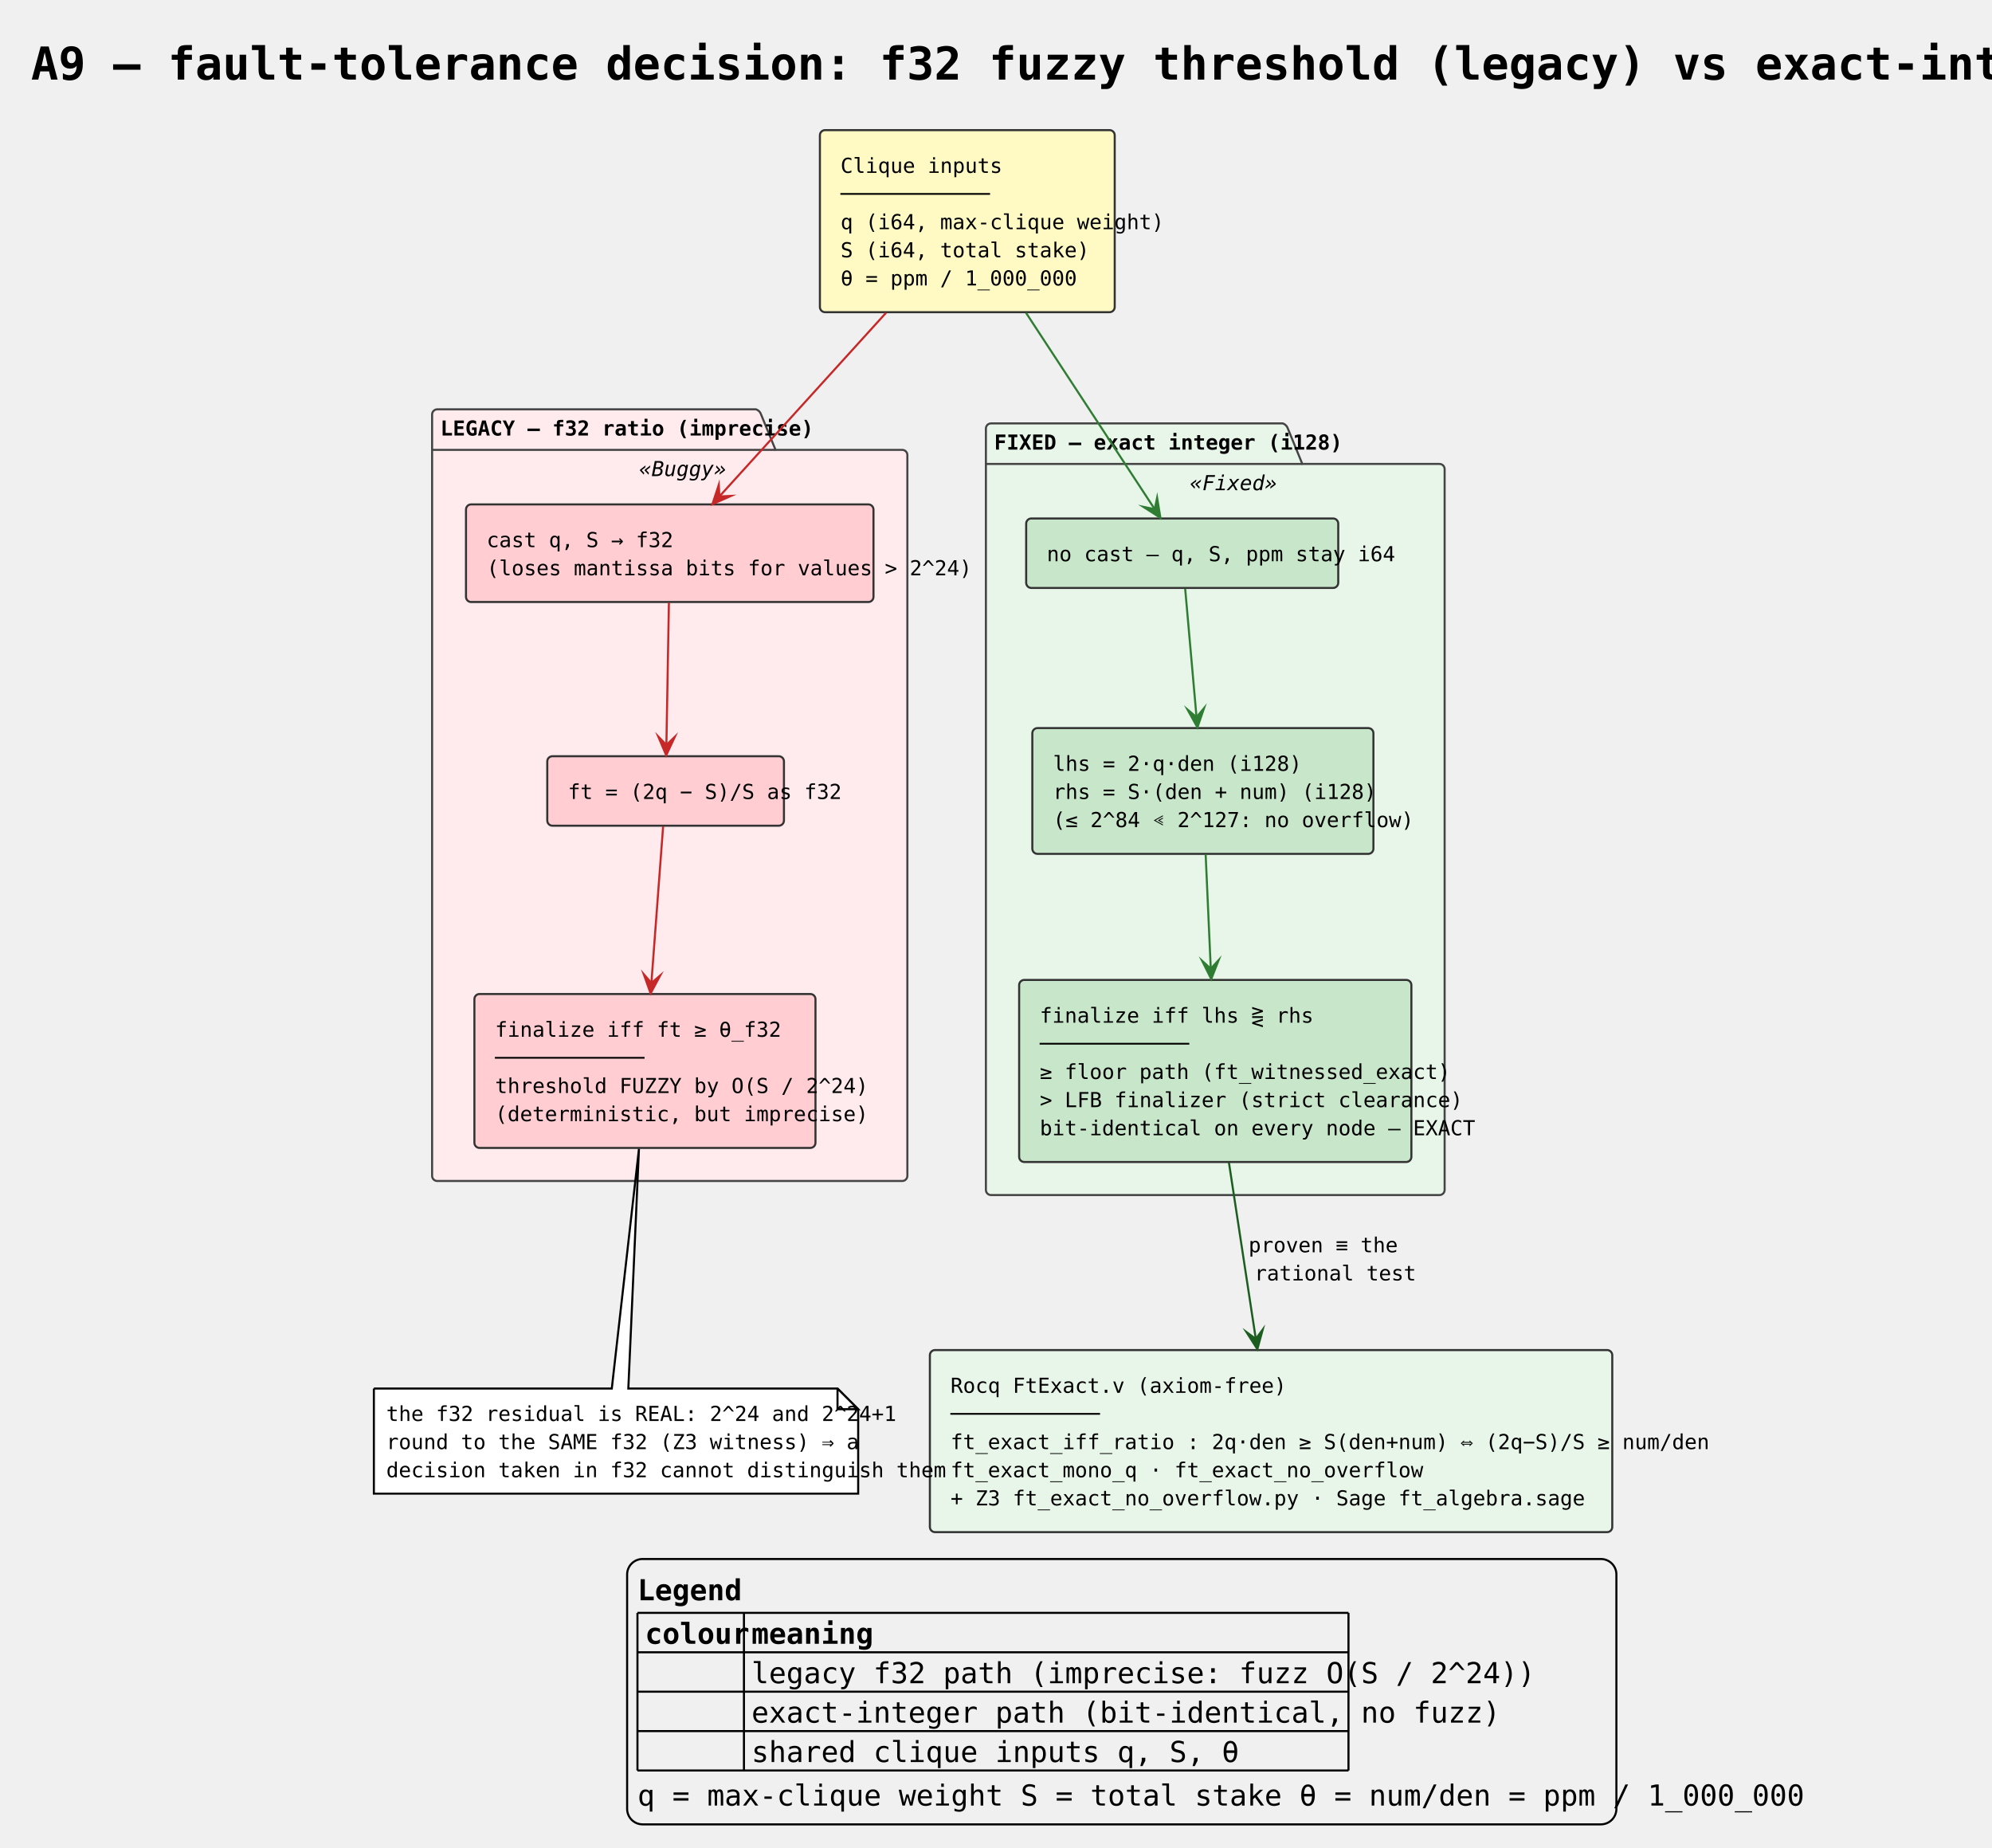
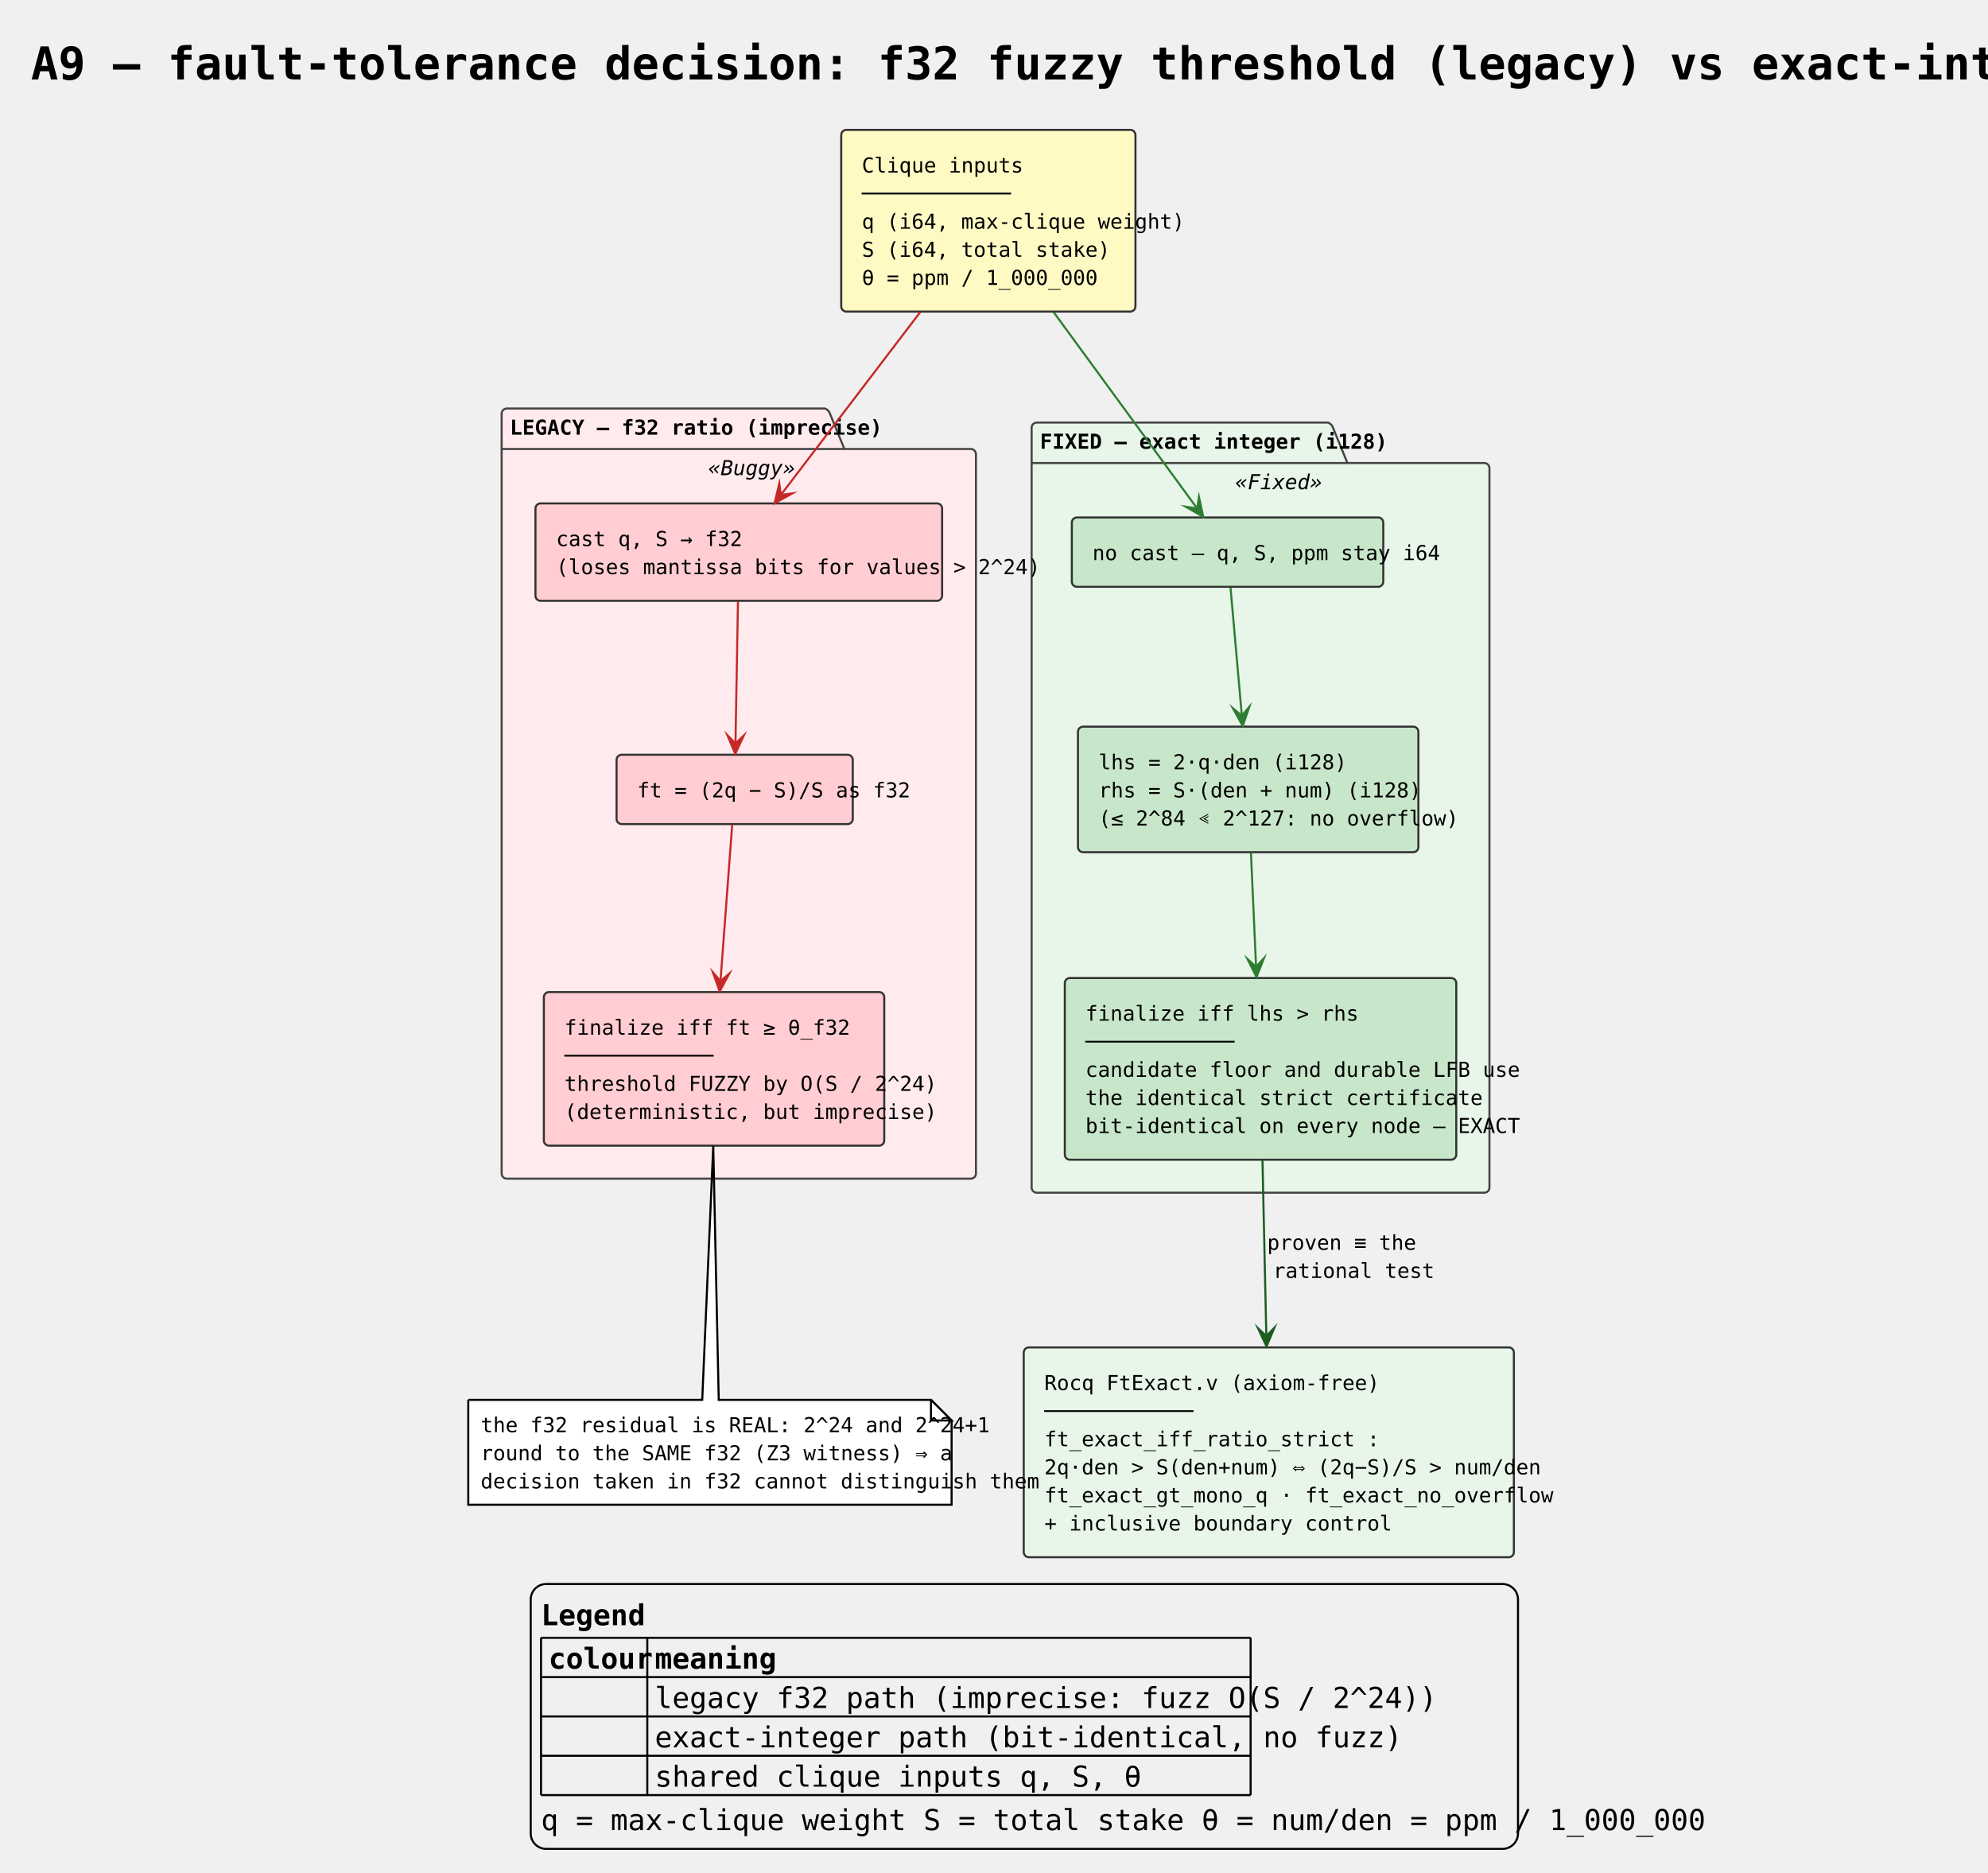
- <svg xmlns="http://www.w3.org/2000/svg" contentStyleType="text/css" data-diagram-type="DESCRIPTION" height="894px" preserveAspectRatio="none" style="width:964px;height:894px;background:#FFFFFF;" version="1.1" viewBox="0 0 964 894" width="964px" zoomAndPan="magnify">
+ <svg xmlns="http://www.w3.org/2000/svg" contentStyleType="text/css" data-diagram-type="DESCRIPTION" height="908px" preserveAspectRatio="none" style="width:964px;height:908px;background:#FFFFFF;" version="1.1" viewBox="0 0 964 908" width="964px" zoomAndPan="magnify">
  <defs>
-     <filter height="1" id="bzngs8dgv4oid0" width="1" x="0" y="0">
+     <filter height="1" id="b71wwniunpu960" width="1" x="0" y="0">
      <feFlood flood-color="#FFCDD2" result="flood" />
      <feComposite in="SourceGraphic" in2="flood" operator="over" />
    </filter>
-     <filter height="1" id="bzngs8dgv4oid1" width="1" x="0" y="0">
+     <filter height="1" id="b71wwniunpu961" width="1" x="0" y="0">
      <feFlood flood-color="#C8E6C9" result="flood" />
      <feComposite in="SourceGraphic" in2="flood" operator="over" />
    </filter>
-     <filter height="1" id="bzngs8dgv4oid2" width="1" x="0" y="0">
+     <filter height="1" id="b71wwniunpu962" width="1" x="0" y="0">
      <feFlood flood-color="#FFF9C4" result="flood" />
      <feComposite in="SourceGraphic" in2="flood" operator="over" />
    </filter>
  </defs>
  <g>
    <g class="title" data-source-line="30">
      <text fill="#000000" font-family="'monospace'" font-size="22" font-weight="700" lengthAdjust="spacing" textLength="932.165" x="15" y="38.518">A9 — fault-tolerance decision: f32 fuzzy threshold (legacy) vs exact-integer cut (fixed)</text>
    </g>
    <g class="cluster" data-qualified-name="LEGACY . f32 ratio .imprecise." data-source-line="43" id="ent0002">
-       <path d="M211.611,198.064 L365.811,198.064 A3.75,3.75 0 0 1 368.311,200.564 L375.311,217.684 L436.611,217.684 A2.5,2.5 0 0 1 439.111,220.184 L439.111,568.954 A2.5,2.5 0 0 1 436.611,571.454 L211.611,571.454 A2.5,2.5 0 0 1 209.111,568.954 L209.111,200.564 A2.5,2.5 0 0 1 211.611,198.064" fill="#FFEBEE" style="stroke:#444444;stroke-width:1;" />
-       <line style="stroke:#444444;stroke-width:1;" x1="209.111" x2="375.311" y1="217.684" y2="217.684" />
-       <text fill="#000000" font-family="'monospace'" font-size="10" font-weight="700" lengthAdjust="spacing" textLength="153.2" x="213.111" y="210.754">LEGACY — f32 ratio (imprecise)</text>
-       <text fill="#000000" font-family="'monospace'" font-size="10" font-style="italic" lengthAdjust="spacing" textLength="37.58" x="309.321" y="230.374">«Buggy»</text>
+       <path d="M245.75,198.064 L399.95,198.064 A3.75,3.75 0 0 1 402.45,200.564 L409.45,217.684 L470.75,217.684 A2.5,2.5 0 0 1 473.25,220.184 L473.25,568.954 A2.5,2.5 0 0 1 470.75,571.454 L245.75,571.454 A2.5,2.5 0 0 1 243.25,568.954 L243.25,200.564 A2.5,2.5 0 0 1 245.75,198.064" fill="#FFEBEE" style="stroke:#444444;stroke-width:1;" />
+       <line style="stroke:#444444;stroke-width:1;" x1="243.25" x2="409.45" y1="217.684" y2="217.684" />
+       <text fill="#000000" font-family="'monospace'" font-size="10" font-weight="700" lengthAdjust="spacing" textLength="153.2" x="247.25" y="210.754">LEGACY — f32 ratio (imprecise)</text>
+       <text fill="#000000" font-family="'monospace'" font-size="10" font-style="italic" lengthAdjust="spacing" textLength="37.58" x="343.46" y="230.374">«Buggy»</text>
    </g>
    <g class="cluster" data-qualified-name="FIXED . exact integer .i128." data-source-line="49" id="ent0006">
-       <path d="M479.611,204.874 L620.741,204.874 A3.75,3.75 0 0 1 623.241,207.374 L630.241,224.494 L696.611,224.494 A2.5,2.5 0 0 1 699.111,226.994 L699.111,575.764 A2.5,2.5 0 0 1 696.611,578.264 L479.611,578.264 A2.5,2.5 0 0 1 477.111,575.764 L477.111,207.374 A2.5,2.5 0 0 1 479.611,204.874" fill="#E8F5E9" style="stroke:#444444;stroke-width:1;" />
-       <line style="stroke:#444444;stroke-width:1;" x1="477.111" x2="630.241" y1="224.494" y2="224.494" />
-       <text fill="#000000" font-family="'monospace'" font-size="10" font-weight="700" lengthAdjust="spacing" textLength="140.13" x="481.111" y="217.564">FIXED — exact integer (i128)</text>
-       <text fill="#000000" font-family="'monospace'" font-size="10" font-style="italic" lengthAdjust="spacing" textLength="32.5" x="575.861" y="237.184">«Fixed»</text>
+       <path d="M502.75,204.874 L643.88,204.874 A3.75,3.75 0 0 1 646.38,207.374 L653.38,224.494 L719.75,224.494 A2.5,2.5 0 0 1 722.25,226.994 L722.25,575.764 A2.5,2.5 0 0 1 719.75,578.264 L502.75,578.264 A2.5,2.5 0 0 1 500.25,575.764 L500.25,207.374 A2.5,2.5 0 0 1 502.75,204.874" fill="#E8F5E9" style="stroke:#444444;stroke-width:1;" />
+       <line style="stroke:#444444;stroke-width:1;" x1="500.25" x2="653.38" y1="224.494" y2="224.494" />
+       <text fill="#000000" font-family="'monospace'" font-size="10" font-weight="700" lengthAdjust="spacing" textLength="140.13" x="504.25" y="217.564">FIXED — exact integer (i128)</text>
+       <text fill="#000000" font-family="'monospace'" font-size="10" font-style="italic" lengthAdjust="spacing" textLength="32.5" x="599" y="237.184">«Fixed»</text>
    </g>
    <g class="entity" data-qualified-name="LEGACY . f32 ratio .imprecise..CAST" data-source-line="44" id="ent0003">
-       <rect fill="#FFCDD2" height="47.24" rx="2.5" ry="2.5" style="stroke:#333333;stroke-width:1;" width="197.2" x="225.511" y="244.064" />
-       <text fill="#000000" font-family="'monospace'" font-size="10" lengthAdjust="spacing" textLength="66.789" x="235.511" y="264.754">cast q, S → f32</text>
-       <text fill="#000000" font-family="'monospace'" font-size="10" lengthAdjust="spacing" textLength="177.2" x="235.511" y="278.374">(loses mantissa bits for values &gt; 2^24)</text>
+       <rect fill="#FFCDD2" height="47.24" rx="2.5" ry="2.5" style="stroke:#333333;stroke-width:1;" width="197.2" x="259.65" y="244.064" />
+       <text fill="#000000" font-family="'monospace'" font-size="10" lengthAdjust="spacing" textLength="66.789" x="269.65" y="264.754">cast q, S → f32</text>
+       <text fill="#000000" font-family="'monospace'" font-size="10" lengthAdjust="spacing" textLength="177.2" x="269.65" y="278.374">(loses mantissa bits for values &gt; 2^24)</text>
    </g>
    <g class="entity" data-qualified-name="LEGACY . f32 ratio .imprecise..FT" data-source-line="45" id="ent0004">
-       <rect fill="#FFCDD2" height="33.62" rx="2.5" ry="2.5" style="stroke:#333333;stroke-width:1;" width="114.54" x="264.841" y="365.924" />
-       <text fill="#000000" font-family="'monospace'" font-size="10" lengthAdjust="spacing" textLength="94.54" x="274.841" y="386.614">ft = (2q − S)/S  as f32</text>
+       <rect fill="#FFCDD2" height="33.62" rx="2.5" ry="2.5" style="stroke:#333333;stroke-width:1;" width="114.54" x="298.98" y="365.924" />
+       <text fill="#000000" font-family="'monospace'" font-size="10" lengthAdjust="spacing" textLength="94.54" x="308.98" y="386.614">ft = (2q − S)/S  as f32</text>
    </g>
    <g class="entity" data-qualified-name="LEGACY . f32 ratio .imprecise..CMP" data-source-line="46" id="ent0005">
-       <rect fill="#FFCDD2" height="74.48" rx="2.5" ry="2.5" style="stroke:#333333;stroke-width:1;" width="165.06" x="229.581" y="480.974" />
-       <text fill="#000000" font-family="'monospace'" font-size="10" lengthAdjust="spacing" textLength="96.459" x="239.581" y="501.664">finalize iff  ft ≥ θ_f32</text>
-       <text fill="#000000" font-family="'monospace'" font-size="10" lengthAdjust="spacing" textLength="72.246" x="239.581" y="515.284">────────────</text>
-       <text fill="#000000" font-family="'monospace'" font-size="10" lengthAdjust="spacing" textLength="145.06" x="239.581" y="528.904">threshold FUZZY by O(S / 2^24)</text>
-       <text fill="#000000" font-family="'monospace'" font-size="10" lengthAdjust="spacing" textLength="137.12" x="239.581" y="542.524">(deterministic, but imprecise)</text>
+       <rect fill="#FFCDD2" height="74.48" rx="2.5" ry="2.5" style="stroke:#333333;stroke-width:1;" width="165.06" x="263.72" y="480.974" />
+       <text fill="#000000" font-family="'monospace'" font-size="10" lengthAdjust="spacing" textLength="96.459" x="273.72" y="501.664">finalize iff  ft ≥ θ_f32</text>
+       <text fill="#000000" font-family="'monospace'" font-size="10" lengthAdjust="spacing" textLength="72.246" x="273.72" y="515.284">────────────</text>
+       <text fill="#000000" font-family="'monospace'" font-size="10" lengthAdjust="spacing" textLength="145.06" x="273.72" y="528.904">threshold FUZZY by O(S / 2^24)</text>
+       <text fill="#000000" font-family="'monospace'" font-size="10" lengthAdjust="spacing" textLength="137.12" x="273.72" y="542.524">(deterministic, but imprecise)</text>
    </g>
    <g class="entity" data-qualified-name="FIXED . exact integer .i128..NOCAST" data-source-line="50" id="ent0007">
-       <rect fill="#C8E6C9" height="33.62" rx="2.5" ry="2.5" style="stroke:#333333;stroke-width:1;" width="151.02" x="496.601" y="250.874" />
-       <text fill="#000000" font-family="'monospace'" font-size="10" lengthAdjust="spacing" textLength="131.02" x="506.601" y="271.564">no cast — q, S, ppm stay i64</text>
+       <rect fill="#C8E6C9" height="33.62" rx="2.5" ry="2.5" style="stroke:#333333;stroke-width:1;" width="151.02" x="519.74" y="250.874" />
+       <text fill="#000000" font-family="'monospace'" font-size="10" lengthAdjust="spacing" textLength="131.02" x="529.74" y="271.564">no cast — q, S, ppm stay i64</text>
    </g>
    <g class="entity" data-qualified-name="FIXED . exact integer .i128..CALC" data-source-line="51" id="ent0008">
-       <rect fill="#C8E6C9" height="60.86" rx="2.5" ry="2.5" style="stroke:#333333;stroke-width:1;" width="165.068" x="499.581" y="352.304" />
-       <text fill="#000000" font-family="'monospace'" font-size="10" lengthAdjust="spacing" textLength="93.21" x="509.581" y="372.994">lhs = 2·q·den   (i128)</text>
-       <text fill="#000000" font-family="'monospace'" font-size="10" lengthAdjust="spacing" textLength="124.33" x="509.581" y="386.614">rhs = S·(den + num)   (i128)</text>
-       <text fill="#000000" font-family="'monospace'" font-size="10" lengthAdjust="spacing" textLength="145.068" x="509.581" y="400.234">(≤ 2^84 ≪ 2^127: no overflow)</text>
+       <rect fill="#C8E6C9" height="60.86" rx="2.5" ry="2.5" style="stroke:#333333;stroke-width:1;" width="165.068" x="522.72" y="352.304" />
+       <text fill="#000000" font-family="'monospace'" font-size="10" lengthAdjust="spacing" textLength="93.21" x="532.72" y="372.994">lhs = 2·q·den   (i128)</text>
+       <text fill="#000000" font-family="'monospace'" font-size="10" lengthAdjust="spacing" textLength="124.33" x="532.72" y="386.614">rhs = S·(den + num)   (i128)</text>
+       <text fill="#000000" font-family="'monospace'" font-size="10" lengthAdjust="spacing" textLength="145.068" x="532.72" y="400.234">(≤ 2^84 ≪ 2^127: no overflow)</text>
    </g>
    <g class="entity" data-qualified-name="FIXED . exact integer .i128..EXACT" data-source-line="52" id="ent0009">
-       <rect fill="#C8E6C9" height="88.1" rx="2.5" ry="2.5" style="stroke:#333333;stroke-width:1;" width="189.82" x="493.201" y="474.164" />
-       <text fill="#000000" font-family="'monospace'" font-size="10" lengthAdjust="spacing" textLength="92.799" x="503.201" y="494.854">finalize iff  lhs ⋛ rhs</text>
-       <text fill="#000000" font-family="'monospace'" font-size="10" lengthAdjust="spacing" textLength="72.246" x="503.201" y="508.474">────────────</text>
-       <text fill="#000000" font-family="'monospace'" font-size="10" lengthAdjust="spacing" textLength="156.699" x="503.201" y="522.094">≥  floor path (ft_witnessed_exact)</text>
-       <text fill="#000000" font-family="'monospace'" font-size="10" lengthAdjust="spacing" textLength="147.6" x="503.201" y="535.714">&gt;  LFB finalizer (strict clearance)</text>
-       <text fill="#000000" font-family="'monospace'" font-size="10" lengthAdjust="spacing" textLength="169.82" x="503.201" y="549.334">bit-identical on every node — EXACT</text>
+       <rect fill="#C8E6C9" height="88.1" rx="2.5" ry="2.5" style="stroke:#333333;stroke-width:1;" width="189.82" x="516.34" y="474.164" />
+       <text fill="#000000" font-family="'monospace'" font-size="10" lengthAdjust="spacing" textLength="90.14" x="526.34" y="494.854">finalize iff  lhs &gt; rhs</text>
+       <text fill="#000000" font-family="'monospace'" font-size="10" lengthAdjust="spacing" textLength="72.246" x="526.34" y="508.474">────────────</text>
+       <text fill="#000000" font-family="'monospace'" font-size="10" lengthAdjust="spacing" textLength="169.5" x="526.34" y="522.094">candidate floor and durable LFB use</text>
+       <text fill="#000000" font-family="'monospace'" font-size="10" lengthAdjust="spacing" textLength="132.92" x="526.34" y="535.714">the identical strict certificate</text>
+       <text fill="#000000" font-family="'monospace'" font-size="10" lengthAdjust="spacing" textLength="169.82" x="526.34" y="549.334">bit-identical on every node — EXACT</text>
    </g>
    <g class="entity" data-qualified-name="IN" data-source-line="41" id="ent0001">
-       <rect fill="#FFF9C4" height="88.1" rx="2.5" ry="2.5" style="stroke:#333333;stroke-width:1;" width="142.67" x="396.781" y="62.964" />
-       <text fill="#000000" font-family="'monospace'" font-size="10" lengthAdjust="spacing" textLength="61.54" x="406.781" y="83.654">Clique inputs</text>
-       <text fill="#000000" font-family="'monospace'" font-size="10" lengthAdjust="spacing" textLength="72.246" x="406.781" y="97.274">────────────</text>
-       <text fill="#000000" font-family="'monospace'" font-size="10" lengthAdjust="spacing" textLength="122.67" x="406.781" y="110.894">q  (i64, max-clique weight)</text>
-       <text fill="#000000" font-family="'monospace'" font-size="10" lengthAdjust="spacing" textLength="85.04" x="406.781" y="124.514">S  (i64, total stake)</text>
-       <text fill="#000000" font-family="'monospace'" font-size="10" lengthAdjust="spacing" textLength="96.35" x="406.781" y="138.134">θ = ppm / 1_000_000</text>
+       <rect fill="#FFF9C4" height="88.1" rx="2.5" ry="2.5" style="stroke:#333333;stroke-width:1;" width="142.67" x="407.92" y="62.964" />
+       <text fill="#000000" font-family="'monospace'" font-size="10" lengthAdjust="spacing" textLength="61.54" x="417.92" y="83.654">Clique inputs</text>
+       <text fill="#000000" font-family="'monospace'" font-size="10" lengthAdjust="spacing" textLength="72.246" x="417.92" y="97.274">────────────</text>
+       <text fill="#000000" font-family="'monospace'" font-size="10" lengthAdjust="spacing" textLength="122.67" x="417.92" y="110.894">q  (i64, max-clique weight)</text>
+       <text fill="#000000" font-family="'monospace'" font-size="10" lengthAdjust="spacing" textLength="85.04" x="417.92" y="124.514">S  (i64, total stake)</text>
+       <text fill="#000000" font-family="'monospace'" font-size="10" lengthAdjust="spacing" textLength="96.35" x="417.92" y="138.134">θ = ppm / 1_000_000</text>
    </g>
    <g class="entity" data-qualified-name="PROOF" data-source-line="55" id="ent0010">
-       <rect fill="#E8F5E9" height="88.1" rx="2.5" ry="2.5" style="stroke:#333333;stroke-width:1;" width="330.233" x="450.001" y="653.264" />
-       <text fill="#000000" font-family="'monospace'" font-size="10" lengthAdjust="spacing" textLength="126.8" x="460.001" y="673.954">Rocq FtExact.v (axiom-free)</text>
-       <text fill="#000000" font-family="'monospace'" font-size="10" lengthAdjust="spacing" textLength="72.246" x="460.001" y="687.574">────────────</text>
-       <text fill="#000000" font-family="'monospace'" font-size="10" lengthAdjust="spacing" textLength="310.233" x="460.001" y="701.194">ft_exact_iff_ratio :  2q·den ≥ S(den+num)  ⟺  (2q−S)/S ≥ num/den</text>
-       <text fill="#000000" font-family="'monospace'" font-size="10" lengthAdjust="spacing" textLength="185.36" x="460.001" y="714.814">ft_exact_mono_q · ft_exact_no_overflow</text>
-       <text fill="#000000" font-family="'monospace'" font-size="10" lengthAdjust="spacing" textLength="240.27" x="460.001" y="728.434">+ Z3 ft_exact_no_overflow.py · Sage ft_algebra.sage</text>
+       <rect fill="#E8F5E9" height="101.72" rx="2.5" ry="2.5" style="stroke:#333333;stroke-width:1;" width="237.676" x="496.42" y="653.264" />
+       <text fill="#000000" font-family="'monospace'" font-size="10" lengthAdjust="spacing" textLength="126.8" x="506.42" y="673.954">Rocq FtExact.v (axiom-free)</text>
+       <text fill="#000000" font-family="'monospace'" font-size="10" lengthAdjust="spacing" textLength="72.246" x="506.42" y="687.574">────────────</text>
+       <text fill="#000000" font-family="'monospace'" font-size="10" lengthAdjust="spacing" textLength="110" x="506.42" y="701.194">ft_exact_iff_ratio_strict :</text>
+       <text fill="#000000" font-family="'monospace'" font-size="10" lengthAdjust="spacing" textLength="217.676" x="506.42" y="714.814">2q·den &gt; S(den+num)  ⟺  (2q−S)/S &gt; num/den</text>
+       <text fill="#000000" font-family="'monospace'" font-size="10" lengthAdjust="spacing" textLength="199.56" x="506.42" y="728.434">ft_exact_gt_mono_q · ft_exact_no_overflow</text>
+       <text fill="#000000" font-family="'monospace'" font-size="10" lengthAdjust="spacing" textLength="132.88" x="506.42" y="742.054">+ inclusive boundary control</text>
    </g>
    <g class="entity" data-qualified-name="GMN18" data-source-line="66" id="ent0019">
-       <path d="M180.931,671.884 L180.931,722.744 A0,0 0 0 0 180.931,722.744 L415.301,722.744 A0,0 0 0 0 415.301,722.744 L415.301,681.884 L405.301,671.884 L304.071,671.884 L309.211,555.914 L296.071,671.884 L180.931,671.884 A0,0 0 0 0 180.931,671.884" fill="#FFFFFF" style="stroke:#000000;stroke-width:1;" />
-       <path d="M405.301,671.884 L405.301,681.884 L415.301,681.884 L405.301,671.884" fill="#FFFFFF" style="stroke:#000000;stroke-width:1;" />
-       <text fill="#000000" font-family="'monospace'" font-size="10" lengthAdjust="spacing" textLength="194.77" x="186.931" y="687.574">the f32 residual is REAL: 2^24 and 2^24+1</text>
-       <text fill="#000000" font-family="'monospace'" font-size="10" lengthAdjust="spacing" textLength="182.849" x="186.931" y="701.194">round to the SAME f32 (Z3 witness) ⇒ a</text>
-       <text fill="#000000" font-family="'monospace'" font-size="10" lengthAdjust="spacing" textLength="213.37" x="186.931" y="714.814">decision taken in f32 cannot distinguish them</text>
+       <path d="M227.07,678.694 L227.07,729.554 A0,0 0 0 0 227.07,729.554 L461.44,729.554 A0,0 0 0 0 461.44,729.554 L461.44,688.694 L451.44,678.694 L348.52,678.694 L345.86,555.544 L340.52,678.694 L227.07,678.694 A0,0 0 0 0 227.07,678.694" fill="#FFFFFF" style="stroke:#000000;stroke-width:1;" />
+       <path d="M451.44,678.694 L451.44,688.694 L461.44,688.694 L451.44,678.694" fill="#FFFFFF" style="stroke:#000000;stroke-width:1;" />
+       <text fill="#000000" font-family="'monospace'" font-size="10" lengthAdjust="spacing" textLength="194.77" x="233.07" y="694.384">the f32 residual is REAL: 2^24 and 2^24+1</text>
+       <text fill="#000000" font-family="'monospace'" font-size="10" lengthAdjust="spacing" textLength="182.849" x="233.07" y="708.004">round to the SAME f32 (Z3 witness) ⇒ a</text>
+       <text fill="#000000" font-family="'monospace'" font-size="10" lengthAdjust="spacing" textLength="213.37" x="233.07" y="721.624">decision taken in f32 cannot distinguish them</text>
    </g>
    <g class="link" data-entity-1="ent0001" data-entity-2="ent0003" data-link-type="dependency" data-source-line="57" id="lnk11">
-       <path d="M428.771,151.374 C401.621,181.284 369.981,216.151 348.131,240.231" fill="none" id="IN-to-CAST" style="stroke:#C62828;stroke-width:1;" />
-       <polygon fill="#C62828" points="344.771,243.934,353.781,239.957,348.131,240.231,347.856,234.581,344.771,243.934" style="stroke:#C62828;stroke-width:1;stroke-linejoin:miter;stroke-miterlimit:10;" />
+       <path d="M446.19,151.374 C423.38,181.284 397.001,215.878 378.641,239.958" fill="none" id="IN-to-CAST" style="stroke:#C62828;stroke-width:1;" />
+       <polygon fill="#C62828" points="375.61,243.934,384.248,239.202,378.641,239.958,377.886,234.352,375.61,243.934" style="stroke:#C62828;stroke-width:1;stroke-linejoin:miter;stroke-miterlimit:10;" />
    </g>
    <g class="link" data-entity-1="ent0003" data-entity-2="ent0004" data-link-type="dependency" data-source-line="58" id="lnk12">
-       <path d="M323.711,291.564 C323.321,313.494 322.841,341.065 322.491,360.475" fill="none" id="CAST-to-FT" style="stroke:#C62828;stroke-width:1;" />
-       <polygon fill="#C62828" points="322.401,365.474,326.562,356.548,322.491,360.475,318.564,356.403,322.401,365.474" style="stroke:#C62828;stroke-width:1;stroke-linejoin:miter;stroke-miterlimit:10;" />
+       <path d="M357.85,291.564 C357.46,313.494 356.98,341.065 356.63,360.475" fill="none" id="CAST-to-FT" style="stroke:#C62828;stroke-width:1;" />
+       <polygon fill="#C62828" points="356.54,365.474,360.701,356.548,356.63,360.475,352.703,356.403,356.54,365.474" style="stroke:#C62828;stroke-width:1;stroke-linejoin:miter;stroke-miterlimit:10;" />
    </g>
    <g class="link" data-entity-1="ent0004" data-entity-2="ent0005" data-link-type="dependency" data-source-line="59" id="lnk13">
-       <path d="M320.911,399.834 C319.421,419.734 317.216,449.218 315.226,475.678" fill="none" id="FT-to-CMP" style="stroke:#C62828;stroke-width:1;" />
-       <polygon fill="#C62828" points="314.851,480.664,319.515,471.989,315.226,475.678,311.537,471.389,314.851,480.664" style="stroke:#C62828;stroke-width:1;stroke-linejoin:miter;stroke-miterlimit:10;" />
+       <path d="M355.05,399.834 C353.56,419.734 351.355,449.218 349.365,475.678" fill="none" id="FT-to-CMP" style="stroke:#C62828;stroke-width:1;" />
+       <polygon fill="#C62828" points="348.99,480.664,353.654,471.989,349.365,475.678,345.676,471.389,348.99,480.664" style="stroke:#C62828;stroke-width:1;stroke-linejoin:miter;stroke-miterlimit:10;" />
    </g>
    <g class="link" data-entity-1="ent0001" data-entity-2="ent0007" data-link-type="dependency" data-source-line="60" id="lnk14">
-       <path d="M496.531,151.374 C518.061,184.224 543.699,223.333 558.819,246.393" fill="none" id="IN-to-NOCAST" style="stroke:#2E7D32;stroke-width:1;" />
-       <polygon fill="#2E7D32" points="561.561,250.574,559.971,240.854,558.819,246.393,553.281,245.241,561.561,250.574" style="stroke:#2E7D32;stroke-width:1;stroke-linejoin:miter;stroke-miterlimit:10;" />
+       <path d="M510.95,151.374 C534.97,184.224 563.658,223.479 580.528,246.539" fill="none" id="IN-to-NOCAST" style="stroke:#2E7D32;stroke-width:1;" />
+       <polygon fill="#2E7D32" points="583.48,250.574,581.394,240.949,580.528,246.539,574.938,245.672,583.48,250.574" style="stroke:#2E7D32;stroke-width:1;stroke-linejoin:miter;stroke-miterlimit:10;" />
    </g>
    <g class="link" data-entity-1="ent0007" data-entity-2="ent0008" data-link-type="dependency" data-source-line="61" id="lnk15">
-       <path d="M573.551,284.884 C575.091,302.344 577.14,325.534 579.04,347.004" fill="none" id="NOCAST-to-CALC" style="stroke:#2E7D32;stroke-width:1;" />
-       <polygon fill="#2E7D32" points="579.481,351.984,582.672,342.666,579.04,347.004,574.703,343.372,579.481,351.984" style="stroke:#2E7D32;stroke-width:1;stroke-linejoin:miter;stroke-miterlimit:10;" />
+       <path d="M596.69,284.884 C598.23,302.344 600.279,325.534 602.179,347.004" fill="none" id="NOCAST-to-CALC" style="stroke:#2E7D32;stroke-width:1;" />
+       <polygon fill="#2E7D32" points="602.62,351.984,605.811,342.666,602.179,347.004,597.842,343.372,602.62,351.984" style="stroke:#2E7D32;stroke-width:1;stroke-linejoin:miter;stroke-miterlimit:10;" />
    </g>
    <g class="link" data-entity-1="ent0008" data-entity-2="ent0009" data-link-type="dependency" data-source-line="62" id="lnk16">
-       <path d="M583.451,413.354 C584.241,431.104 585.046,448.979 585.936,468.739" fill="none" id="CALC-to-EXACT" style="stroke:#2E7D32;stroke-width:1;" />
-       <polygon fill="#2E7D32" points="586.161,473.734,589.752,464.563,585.936,468.739,581.76,464.923,586.161,473.734" style="stroke:#2E7D32;stroke-width:1;stroke-linejoin:miter;stroke-miterlimit:10;" />
+       <path d="M606.59,413.354 C607.38,431.104 608.185,448.979 609.075,468.739" fill="none" id="CALC-to-EXACT" style="stroke:#2E7D32;stroke-width:1;" />
+       <polygon fill="#2E7D32" points="609.3,473.734,612.891,464.563,609.075,468.739,604.899,464.923,609.3,473.734" style="stroke:#2E7D32;stroke-width:1;stroke-linejoin:miter;stroke-miterlimit:10;" />
    </g>
    <g class="link" data-entity-1="ent0009" data-entity-2="ent0010" data-link-type="dependency" data-source-line="63" id="lnk17">
-       <path d="M594.721,562.534 C598.901,589.984 603.549,620.401 607.729,647.881" fill="none" id="EXACT-to-PROOF" style="stroke:#1B5E20;stroke-width:1;" />
-       <polygon fill="#1B5E20" points="608.481,652.824,611.082,643.325,607.729,647.881,603.173,644.528,608.481,652.824" style="stroke:#1B5E20;stroke-width:1;stroke-linejoin:miter;stroke-miterlimit:10;" />
-       <text fill="#000000" font-family="'monospace'" font-size="10" lengthAdjust="spacing" textLength="62.239" x="604.231" y="605.954">proven ≡ the</text>
-       <text fill="#000000" font-family="'monospace'" font-size="10" lengthAdjust="spacing" textLength="56.6" x="607.05" y="619.574">rational test</text>
+       <path d="M612.19,562.334 C612.78,589.404 613.431,619.435 614.051,647.785" fill="none" id="EXACT-to-PROOF" style="stroke:#1B5E20;stroke-width:1;" />
+       <polygon fill="#1B5E20" points="614.16,652.784,617.962,643.699,614.051,647.785,609.964,643.874,614.16,652.784" style="stroke:#1B5E20;stroke-width:1;stroke-linejoin:miter;stroke-miterlimit:10;" />
+       <text fill="#000000" font-family="'monospace'" font-size="10" lengthAdjust="spacing" textLength="62.239" x="614.49" y="605.954">proven ≡ the</text>
+       <text fill="#000000" font-family="'monospace'" font-size="10" lengthAdjust="spacing" textLength="56.6" x="617.309" y="619.574">rational test</text>
    </g>
    <g class="legend" data-source-line="32">
-       <rect fill="none" height="128.407" rx="7.5" ry="7.5" style="stroke:#000000;stroke-width:1;" width="478.746" x="303.488" y="754.364" />
-       <text fill="#000000" font-family="'monospace'" font-size="14" font-weight="700" lengthAdjust="spacing" textLength="51.338" x="308.488" y="774.33">Legend</text>
-       <text fill="#000000" font-family="'monospace'" font-size="14" font-weight="700" lengthAdjust="spacing" textLength="44.254" x="312.128" y="795.398">colour</text>
-       <text fill="#000000" font-family="'monospace'" font-size="14" font-weight="700" lengthAdjust="spacing" textLength="61.628" x="363.662" y="795.398">meaning</text>
-       <text fill="#000000" font-family="'monospace'" font-size="14" lengthAdjust="spacing" textLength="3.64" x="308.488" y="814.466"> </text>
-       <text fill="#000000" filter="url(#bzngs8dgv4oid0)" font-family="'monospace'" font-size="14" lengthAdjust="spacing" textLength="7.28" x="312.128" y="814.466">  </text>
-       <text fill="#000000" font-family="'monospace'" font-size="14" lengthAdjust="spacing" textLength="3.64" x="319.408" y="814.466"> </text>
-       <text fill="#000000" font-family="'monospace'" font-size="14" lengthAdjust="spacing" textLength="285.277" x="363.662" y="814.466">legacy f32 path (imprecise: fuzz O(S / 2^24))</text>
-       <text fill="#000000" font-family="'monospace'" font-size="14" lengthAdjust="spacing" textLength="3.64" x="308.488" y="833.534"> </text>
-       <text fill="#000000" filter="url(#bzngs8dgv4oid1)" font-family="'monospace'" font-size="14" lengthAdjust="spacing" textLength="7.28" x="312.128" y="833.534">  </text>
-       <text fill="#000000" font-family="'monospace'" font-size="14" lengthAdjust="spacing" textLength="3.64" x="319.408" y="833.534"> </text>
-       <text fill="#000000" font-family="'monospace'" font-size="14" lengthAdjust="spacing" textLength="264.977" x="363.662" y="833.534">exact-integer path (bit-identical, no fuzz)</text>
-       <text fill="#000000" font-family="'monospace'" font-size="14" lengthAdjust="spacing" textLength="3.64" x="308.488" y="852.602"> </text>
-       <text fill="#000000" filter="url(#bzngs8dgv4oid2)" font-family="'monospace'" font-size="14" lengthAdjust="spacing" textLength="7.28" x="312.128" y="852.602">  </text>
-       <text fill="#000000" font-family="'monospace'" font-size="14" lengthAdjust="spacing" textLength="3.64" x="319.408" y="852.602"> </text>
-       <text fill="#000000" font-family="'monospace'" font-size="14" lengthAdjust="spacing" textLength="176.203" x="363.662" y="852.602">shared clique inputs q, S, θ</text>
-       <line style="stroke:#000000;stroke-width:1;" x1="308.488" x2="652.579" y1="780.432" y2="780.432" />
-       <line style="stroke:#000000;stroke-width:1;" x1="308.488" x2="652.579" y1="799.5" y2="799.5" />
-       <line style="stroke:#000000;stroke-width:1;" x1="308.488" x2="652.579" y1="818.568" y2="818.568" />
-       <line style="stroke:#000000;stroke-width:1;" x1="308.488" x2="652.579" y1="837.636" y2="837.636" />
-       <line style="stroke:#000000;stroke-width:1;" x1="308.488" x2="652.579" y1="856.704" y2="856.704" />
-       <line style="stroke:#000000;stroke-width:1;" x1="308.488" x2="308.488" y1="780.432" y2="856.704" />
-       <line style="stroke:#000000;stroke-width:1;" x1="360.022" x2="360.022" y1="780.432" y2="856.704" />
-       <line style="stroke:#000000;stroke-width:1;" x1="652.579" x2="652.579" y1="780.432" y2="856.704" />
-       <text fill="#000000" font-family="'monospace'" font-size="14" lengthAdjust="spacing" textLength="468.746" x="308.488" y="873.67">q = max-clique weight   S = total stake   θ = num/den = ppm / 1_000_000</text>
+       <rect fill="none" height="128.407" rx="7.5" ry="7.5" style="stroke:#000000;stroke-width:1;" width="478.746" x="257.349" y="767.984" />
+       <text fill="#000000" font-family="'monospace'" font-size="14" font-weight="700" lengthAdjust="spacing" textLength="51.338" x="262.349" y="787.95">Legend</text>
+       <text fill="#000000" font-family="'monospace'" font-size="14" font-weight="700" lengthAdjust="spacing" textLength="44.254" x="265.989" y="809.018">colour</text>
+       <text fill="#000000" font-family="'monospace'" font-size="14" font-weight="700" lengthAdjust="spacing" textLength="61.628" x="317.523" y="809.018">meaning</text>
+       <text fill="#000000" font-family="'monospace'" font-size="14" lengthAdjust="spacing" textLength="3.64" x="262.349" y="828.086"> </text>
+       <text fill="#000000" filter="url(#b71wwniunpu960)" font-family="'monospace'" font-size="14" lengthAdjust="spacing" textLength="7.28" x="265.989" y="828.086">  </text>
+       <text fill="#000000" font-family="'monospace'" font-size="14" lengthAdjust="spacing" textLength="3.64" x="273.269" y="828.086"> </text>
+       <text fill="#000000" font-family="'monospace'" font-size="14" lengthAdjust="spacing" textLength="285.277" x="317.523" y="828.086">legacy f32 path (imprecise: fuzz O(S / 2^24))</text>
+       <text fill="#000000" font-family="'monospace'" font-size="14" lengthAdjust="spacing" textLength="3.64" x="262.349" y="847.154"> </text>
+       <text fill="#000000" filter="url(#b71wwniunpu961)" font-family="'monospace'" font-size="14" lengthAdjust="spacing" textLength="7.28" x="265.989" y="847.154">  </text>
+       <text fill="#000000" font-family="'monospace'" font-size="14" lengthAdjust="spacing" textLength="3.64" x="273.269" y="847.154"> </text>
+       <text fill="#000000" font-family="'monospace'" font-size="14" lengthAdjust="spacing" textLength="264.977" x="317.523" y="847.154">exact-integer path (bit-identical, no fuzz)</text>
+       <text fill="#000000" font-family="'monospace'" font-size="14" lengthAdjust="spacing" textLength="3.64" x="262.349" y="866.222"> </text>
+       <text fill="#000000" filter="url(#b71wwniunpu962)" font-family="'monospace'" font-size="14" lengthAdjust="spacing" textLength="7.28" x="265.989" y="866.222">  </text>
+       <text fill="#000000" font-family="'monospace'" font-size="14" lengthAdjust="spacing" textLength="3.64" x="273.269" y="866.222"> </text>
+       <text fill="#000000" font-family="'monospace'" font-size="14" lengthAdjust="spacing" textLength="176.203" x="317.523" y="866.222">shared clique inputs q, S, θ</text>
+       <line style="stroke:#000000;stroke-width:1;" x1="262.349" x2="606.44" y1="794.052" y2="794.052" />
+       <line style="stroke:#000000;stroke-width:1;" x1="262.349" x2="606.44" y1="813.12" y2="813.12" />
+       <line style="stroke:#000000;stroke-width:1;" x1="262.349" x2="606.44" y1="832.188" y2="832.188" />
+       <line style="stroke:#000000;stroke-width:1;" x1="262.349" x2="606.44" y1="851.256" y2="851.256" />
+       <line style="stroke:#000000;stroke-width:1;" x1="262.349" x2="606.44" y1="870.324" y2="870.324" />
+       <line style="stroke:#000000;stroke-width:1;" x1="262.349" x2="262.349" y1="794.052" y2="870.324" />
+       <line style="stroke:#000000;stroke-width:1;" x1="313.883" x2="313.883" y1="794.052" y2="870.324" />
+       <line style="stroke:#000000;stroke-width:1;" x1="606.44" x2="606.44" y1="794.052" y2="870.324" />
+       <text fill="#000000" font-family="'monospace'" font-size="14" lengthAdjust="spacing" textLength="468.746" x="262.349" y="887.289">q = max-clique weight   S = total stake   θ = num/den = ppm / 1_000_000</text>
    </g>
  </g>
</svg>
